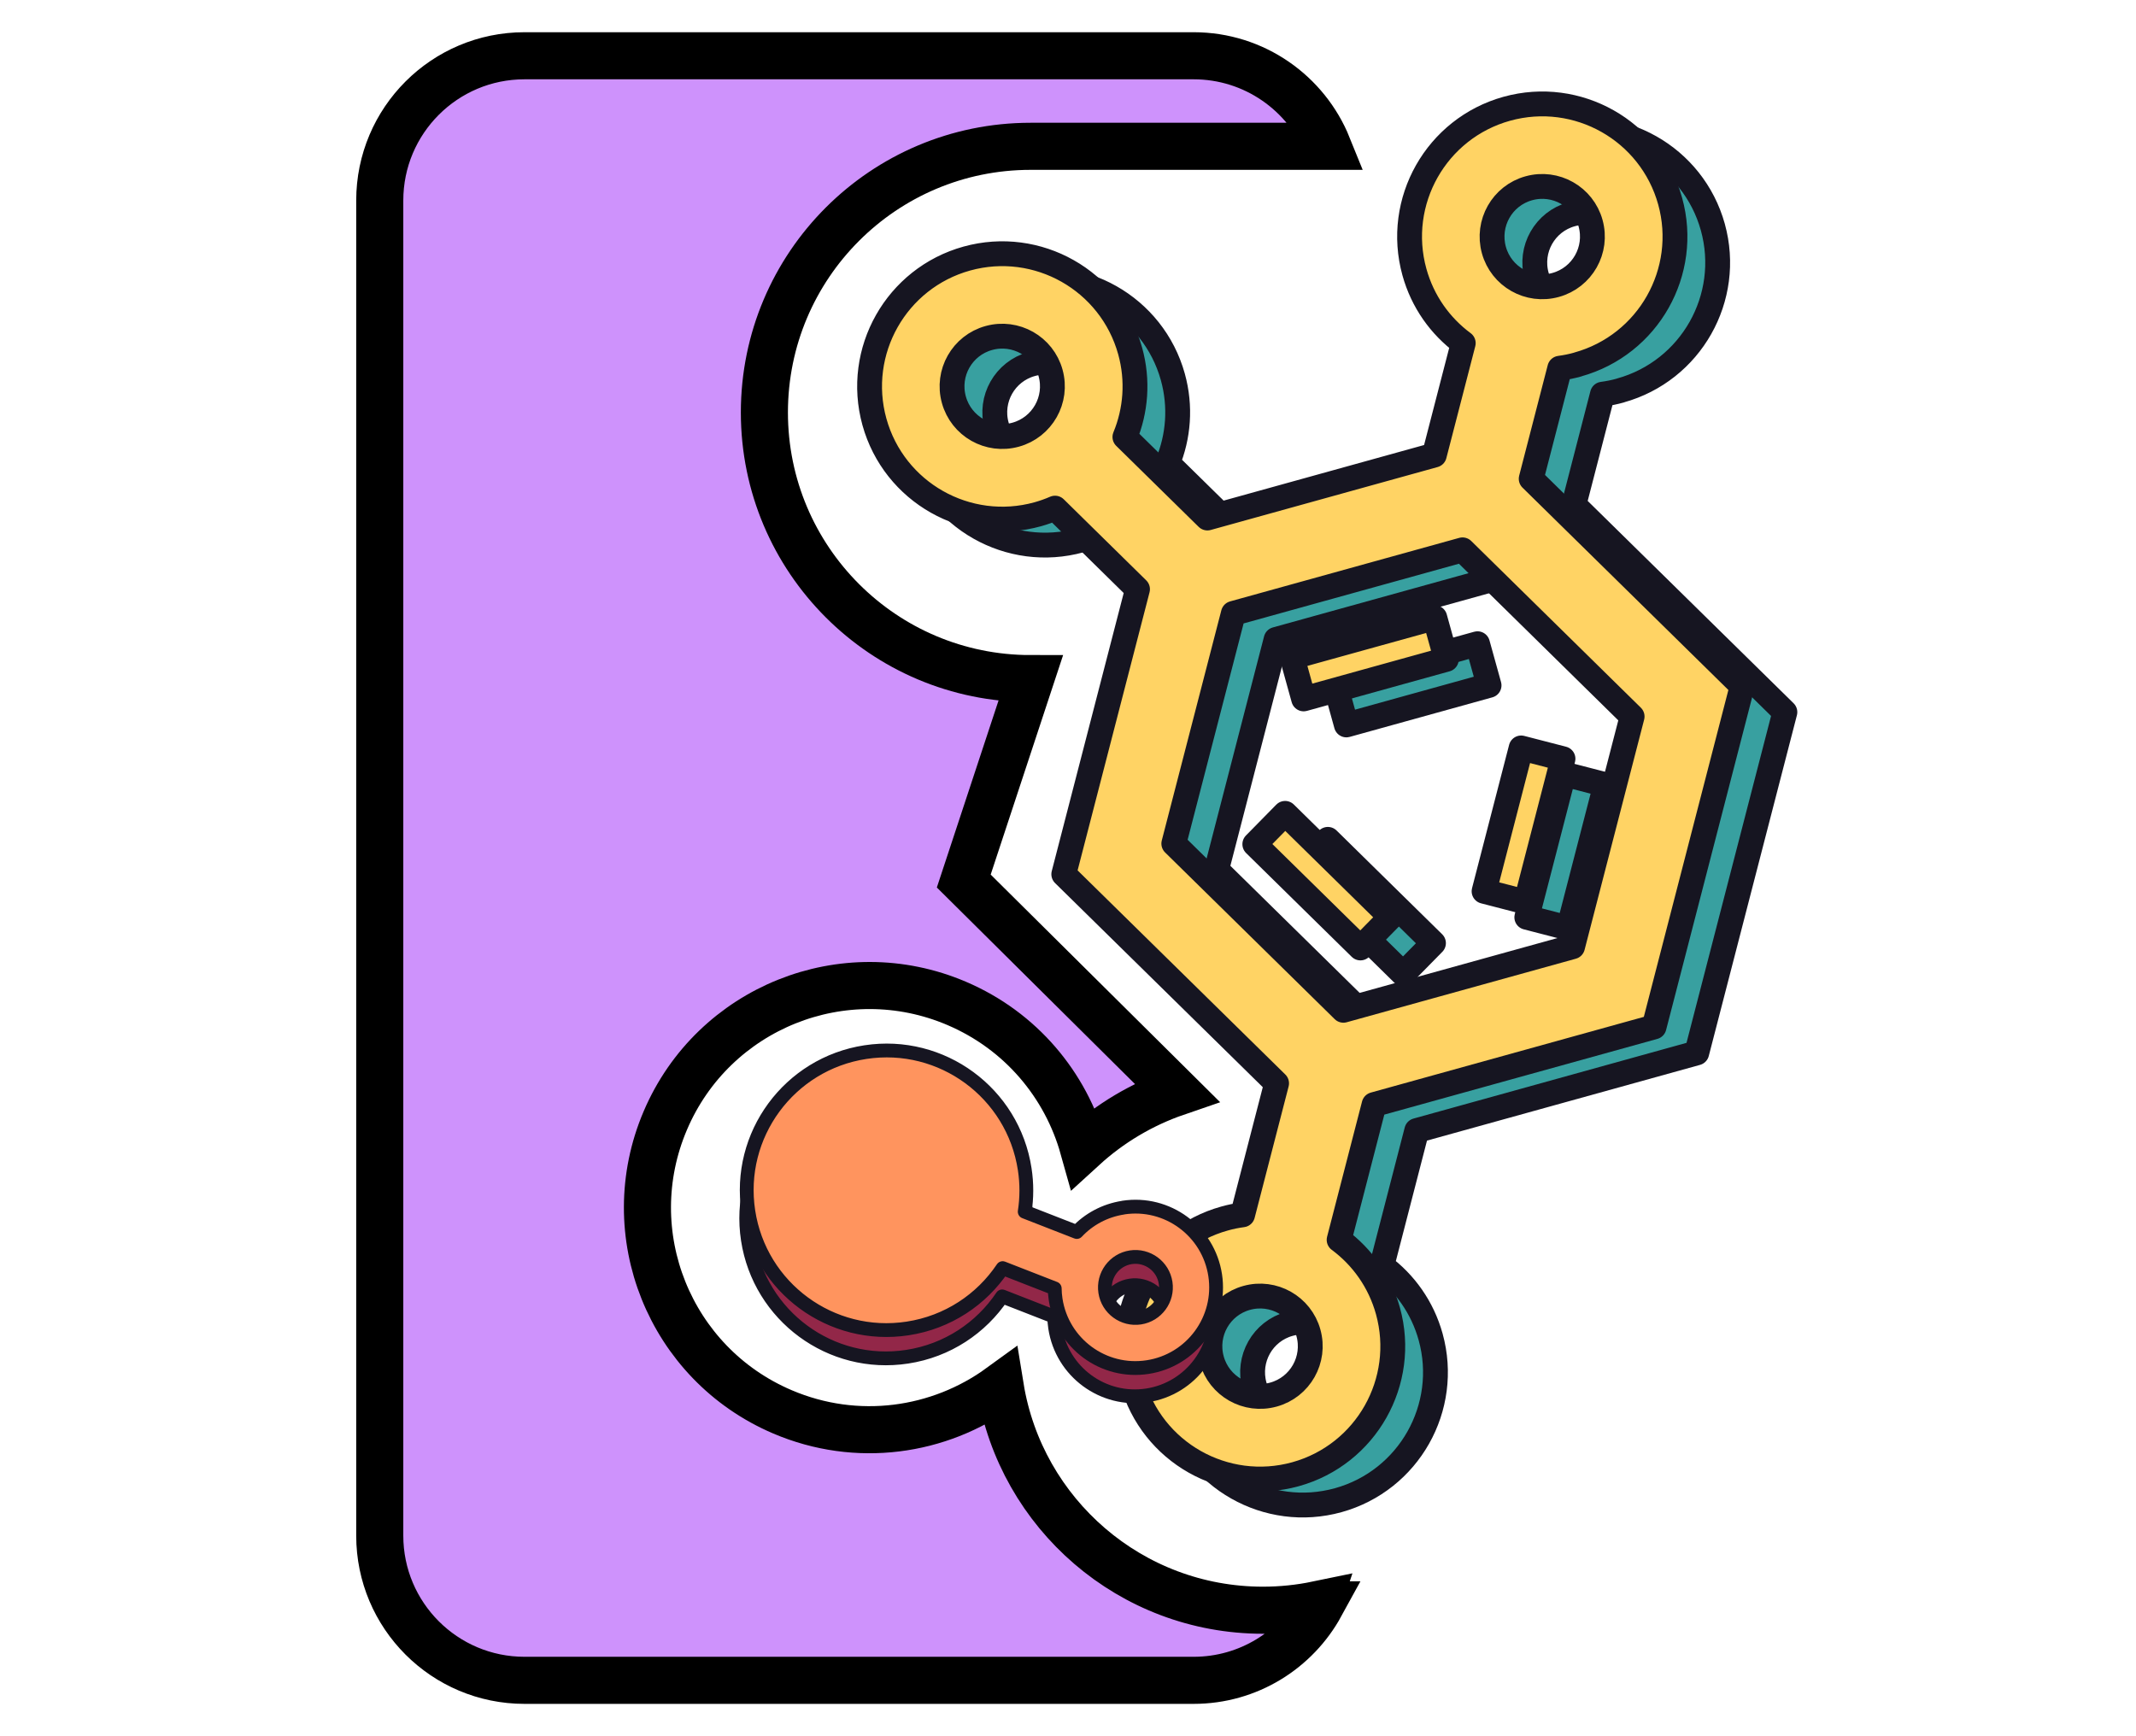
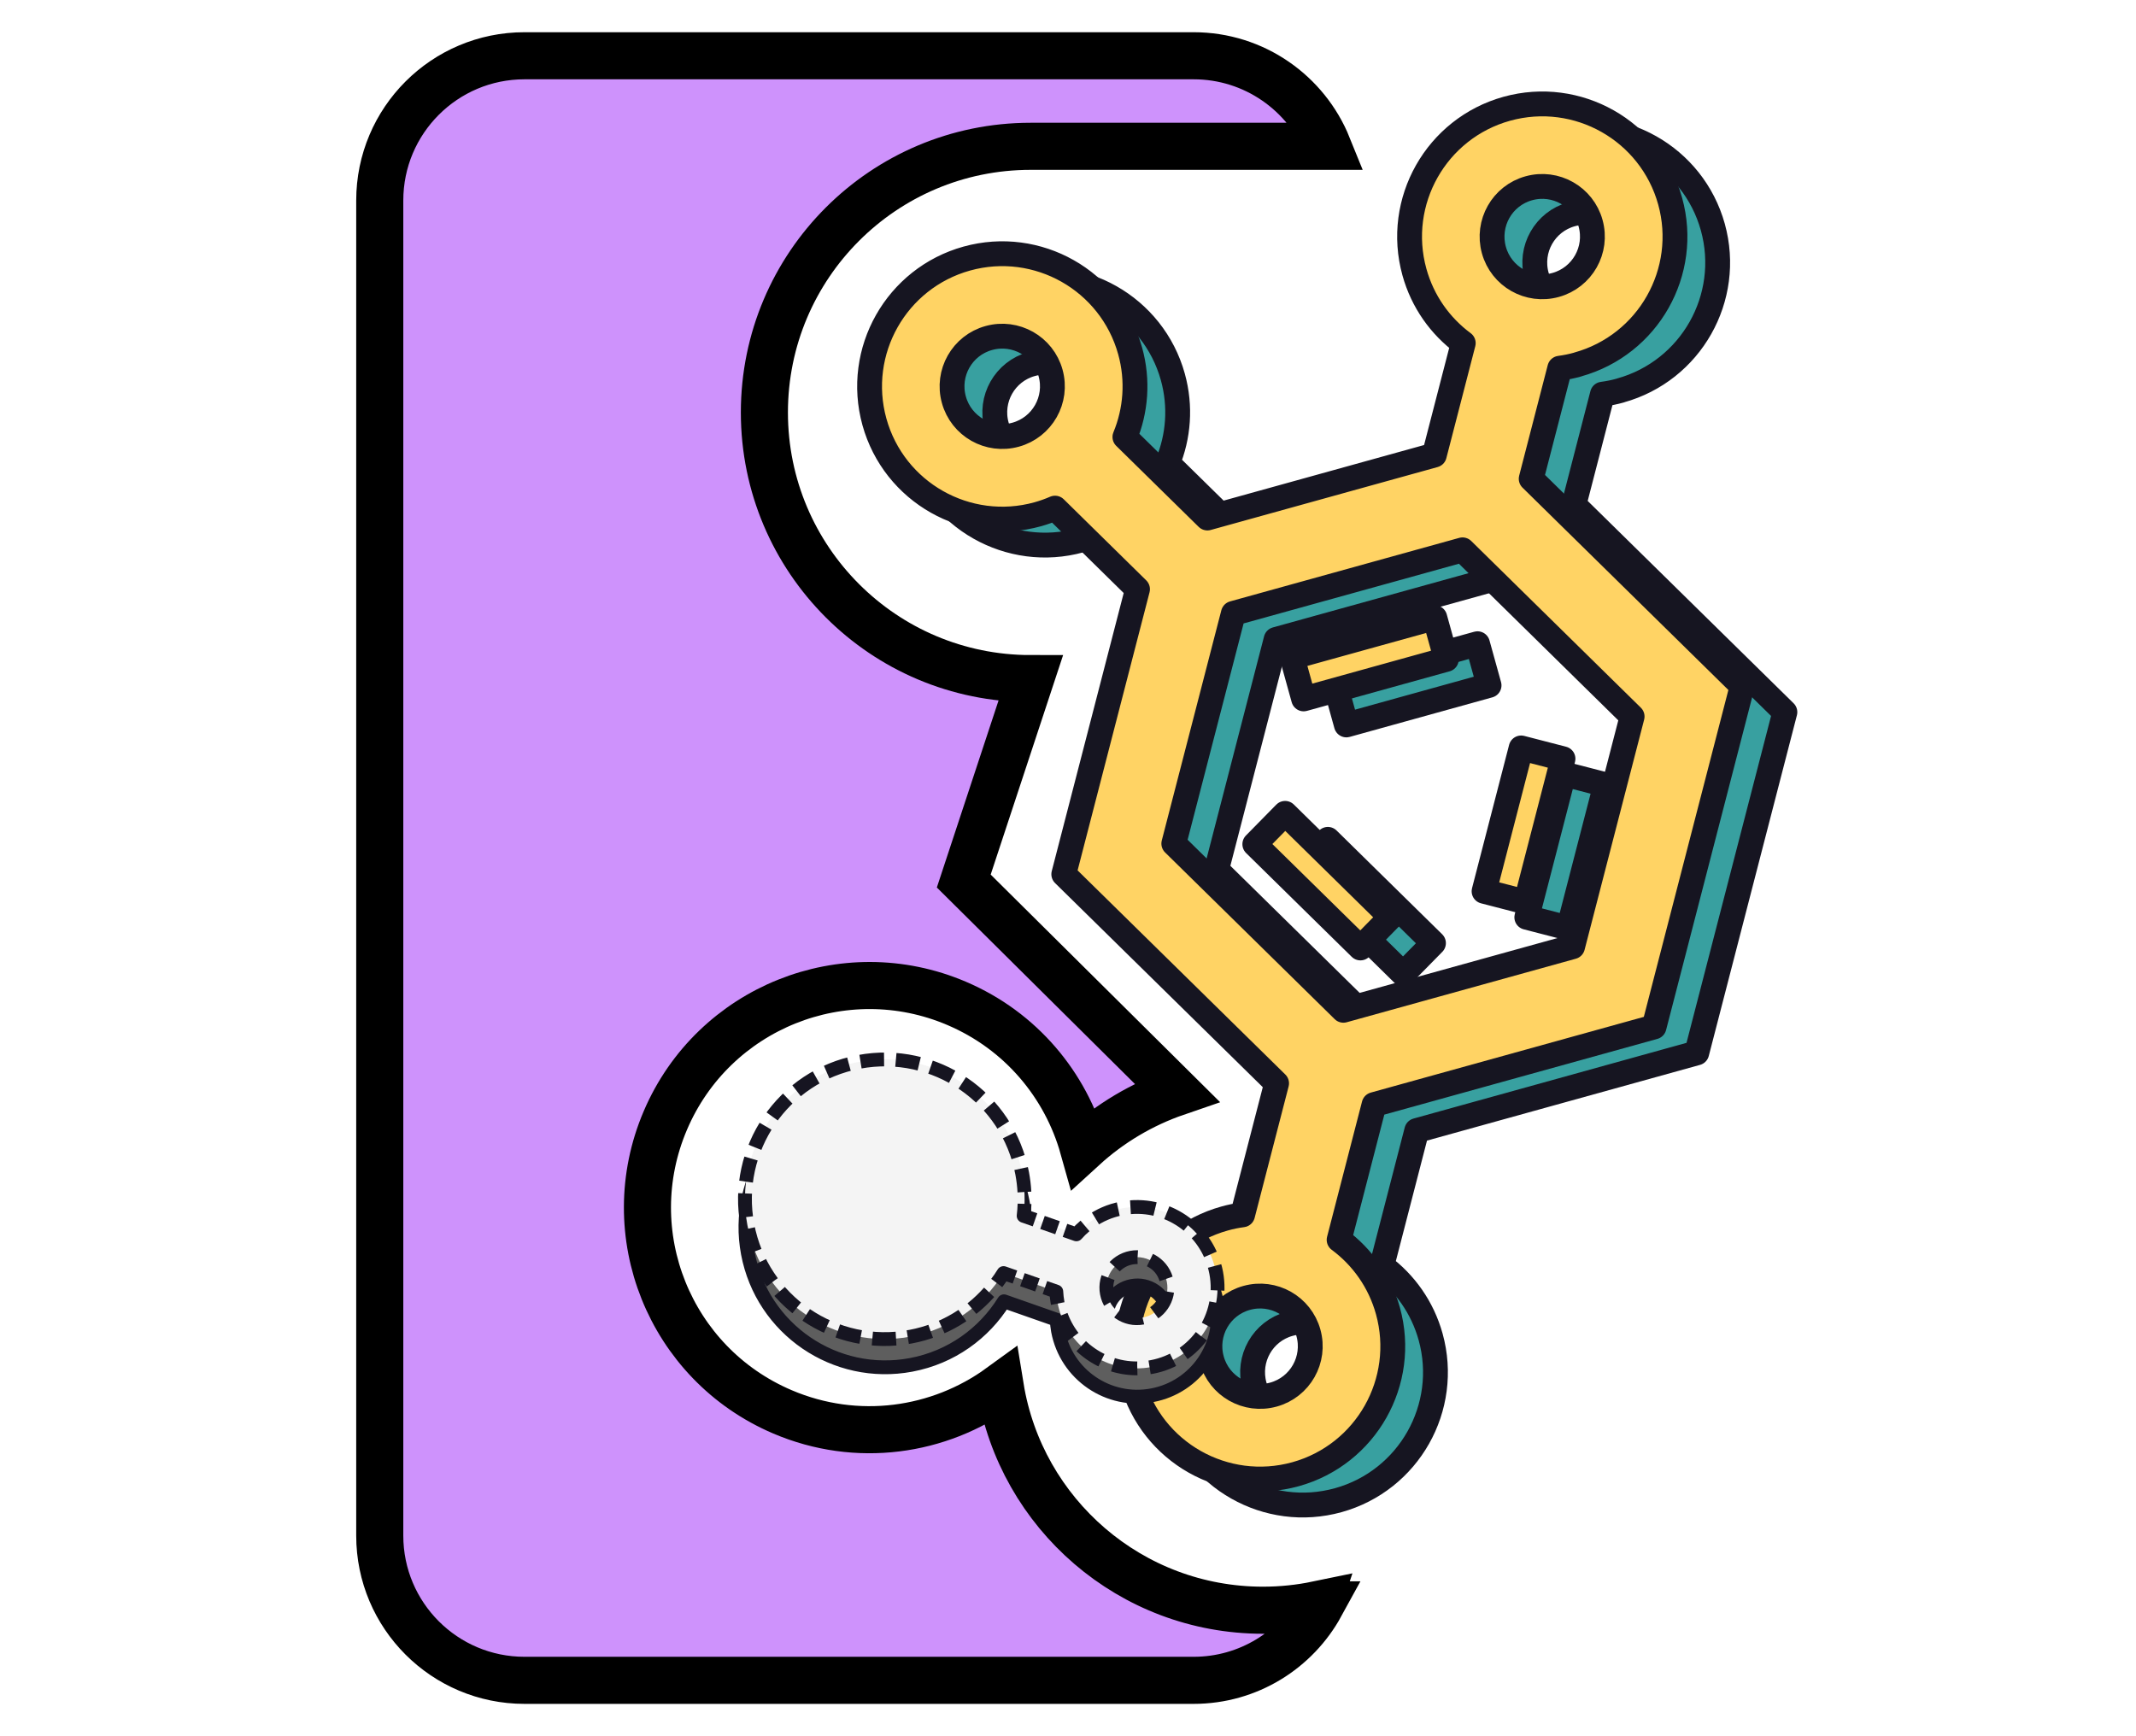
<svg xmlns="http://www.w3.org/2000/svg" id="Layer_1" viewBox="0 0 354.3 287.93">
  <defs>
-     <style>.cls-1{fill:#ce92fc;stroke:#000;stroke-miterlimit:10;stroke-width:7.81px;}.cls-2{stroke-width:4.12px;}.cls-2,.cls-3{fill:none;stroke:#161521;stroke-linejoin:round;}.cls-4{fill:#ff945e;}.cls-5{fill:#38a0a0;}.cls-6{fill:#922748;}.cls-7{fill:#ffd364;}.cls-3{stroke-width:2.29px;}</style>
+     <style>.cls-1{stroke-dasharray:3.93 1.96;}.cls-1,.cls-2,.cls-3,.cls-4,.cls-5,.cls-6,.cls-7{fill:none;stroke:#161521;stroke-linejoin:round;}.cls-1,.cls-3,.cls-4,.cls-5,.cls-6,.cls-7{stroke-width:2.29px;}.cls-8{fill:#ce92fc;stroke:#000;stroke-miterlimit:10;stroke-width:7.81px;}.cls-2{stroke-width:4.12px;}.cls-9{fill:#f4f4f4;}.cls-3{stroke-dasharray:4.1 2.05;}.cls-10{fill:#38a0a0;}.cls-11{fill:#ffd364;}.cls-4{stroke-dasharray:2.64 1.32;}.cls-5{stroke-dasharray:4.24 2.12;}.cls-12{fill:#5e5e5e;}.cls-6{stroke-dasharray:2.64 1.32;}</style>
  </defs>
-   <path class="cls-5" d="M269.27,64.81c11.71-3.25,18.57-15.38,15.33-27.09-3.25-11.71-15.38-18.57-27.09-15.33-11.71,3.25-18.57,15.38-15.33,27.09,1.36,4.91,4.29,8.97,8.1,11.79l-4.8,18.57-37.64,10.44-13.68-13.44c1.81-4.37,2.23-9.36.87-14.27-3.25-11.71-15.38-18.57-27.09-15.33-11.71,3.25-18.57,15.38-15.33,27.09,3.25,11.71,15.38,18.57,27.09,15.33.99-.28,1.95-.62,2.87-1.02l13.68,13.45-12.23,47.28,35.3,34.69-5.64,21.81c-.99.13-1.99.33-2.98.61-11.71,3.25-18.57,15.38-15.33,27.09,3.25,11.71,15.38,18.57,27.09,15.33,11.71-3.25,18.57-15.38,15.33-27.09-1.36-4.91-4.29-8.97-8.1-11.79l5.8-22.44,46.44-12.88,14.62-56.53-35-34.4,4.74-18.34c.99-.13,1.99-.33,2.98-.61ZM261.16,35.59c4.43-1.23,9.02,1.37,10.24,5.8,1.23,4.43-1.37,9.02-5.8,10.24-4.43,1.23-9.02-1.37-10.24-5.8-1.23-4.43,1.37-9.02,5.8-10.24ZM165.79,70.67c-1.23-4.43,1.37-9.02,5.8-10.24,4.43-1.23,9.02,1.37,10.24,5.8,1.23,4.43-1.37,9.02-5.8,10.24-4.43,1.23-9.02-1.37-10.24-5.8ZM218.79,235.69c-4.43,1.23-9.02-1.37-10.24-5.8-1.23-4.43,1.37-9.02,5.8-10.24,4.43-1.23,9.02,1.37,10.24,5.8,1.23,4.43-1.37,9.02-5.8,10.24ZM268.41,161.41l-38.01,10.54-28.13-27.65,9.88-38.19,38.01-10.54,28.13,27.65-9.88,38.19Z" />
-   <rect class="cls-5" x="222.4" y="109.98" width="24.56" height="7.17" transform="translate(-21.81 66.84) rotate(-15.5)" />
-   <rect class="cls-5" x="223.4" y="138.17" width="7.17" height="24.56" transform="translate(-39.42 206.89) rotate(-45.5)" />
-   <rect class="cls-5" x="248" y="137.63" width="24.56" height="7.17" transform="translate(58.39 357.85) rotate(-75.5)" />
+   <path class="cls-10" d="M269.27,64.81c11.71-3.25,18.57-15.38,15.33-27.09-3.25-11.71-15.38-18.57-27.09-15.33-11.71,3.25-18.57,15.38-15.33,27.09,1.36,4.91,4.29,8.97,8.1,11.79l-4.8,18.57-37.64,10.44-13.68-13.44c1.81-4.37,2.23-9.36.87-14.27-3.25-11.71-15.38-18.57-27.09-15.33-11.71,3.25-18.57,15.38-15.33,27.09,3.25,11.71,15.38,18.57,27.09,15.33.99-.28,1.95-.62,2.87-1.02l13.68,13.45-12.23,47.28,35.3,34.69-5.64,21.81c-.99.13-1.99.33-2.98.61-11.71,3.25-18.57,15.38-15.33,27.09,3.25,11.71,15.38,18.57,27.09,15.33,11.71-3.25,18.57-15.38,15.33-27.09-1.36-4.91-4.29-8.97-8.1-11.79l5.8-22.44,46.44-12.88,14.62-56.53-35-34.4,4.74-18.34c.99-.13,1.99-.33,2.98-.61ZM261.16,35.59c4.43-1.23,9.02,1.37,10.24,5.8,1.23,4.43-1.37,9.02-5.8,10.24-4.43,1.23-9.02-1.37-10.24-5.8-1.23-4.43,1.37-9.02,5.8-10.24ZM165.79,70.67c-1.23-4.43,1.37-9.02,5.8-10.24,4.43-1.23,9.02,1.37,10.24,5.8,1.23,4.43-1.37,9.02-5.8,10.24-4.43,1.23-9.02-1.37-10.24-5.8ZM218.79,235.69c-4.43,1.23-9.02-1.37-10.24-5.8-1.23-4.43,1.37-9.02,5.8-10.24s9.02,1.37,10.24,5.8c1.23,4.43-1.37,9.02-5.8,10.24ZM268.41,161.41l-38.01,10.54-28.13-27.65,9.88-38.19,38.01-10.54,28.13,27.65-9.88,38.19Z" />
+   <rect class="cls-10" x="222.4" y="109.98" width="24.56" height="7.17" transform="translate(-21.81 66.84) rotate(-15.5)" />
+   <rect class="cls-10" x="223.4" y="138.17" width="7.17" height="24.56" transform="translate(-39.42 206.89) rotate(-45.5)" />
+   <rect class="cls-10" x="248" y="137.63" width="24.56" height="7.17" transform="translate(58.39 357.85) rotate(-75.5)" />
  <path class="cls-2" d="M268.78,64.77c11.71-3.25,18.57-15.38,15.33-27.09-3.25-11.71-15.38-18.57-27.09-15.33-11.71,3.25-18.57,15.38-15.33,27.09,1.36,4.91,4.29,8.97,8.1,11.79l-4.8,18.57-37.64,10.44-13.68-13.44c1.81-4.37,2.23-9.36.87-14.27-3.25-11.71-15.38-18.57-27.09-15.33-11.71,3.25-18.57,15.38-15.33,27.09,3.25,11.71,15.38,18.57,27.09,15.33.99-.28,1.95-.62,2.87-1.02l13.68,13.45-12.23,47.28,35.3,34.69-5.64,21.81c-.99.13-1.99.33-2.98.61-11.71,3.25-18.57,15.38-15.33,27.09,3.25,11.71,15.38,18.57,27.09,15.33,11.71-3.25,18.57-15.38,15.33-27.09-1.36-4.91-4.29-8.97-8.1-11.79l5.8-22.44,46.44-12.88,14.62-56.53-35-34.4,4.74-18.34c.99-.13,1.99-.33,2.98-.61ZM260.68,35.54c4.43-1.23,9.02,1.37,10.24,5.8,1.23,4.43-1.37,9.02-5.8,10.24-4.43,1.23-9.02-1.37-10.24-5.8-1.23-4.43,1.37-9.02,5.8-10.24ZM165.31,70.63c-1.23-4.43,1.37-9.02,5.8-10.24,4.43-1.23,9.02,1.37,10.24,5.8,1.23,4.43-1.37,9.02-5.8,10.24-4.43,1.23-9.02-1.37-10.24-5.8ZM218.31,235.65c-4.43,1.23-9.02-1.37-10.24-5.8s1.37-9.02,5.8-10.24c4.43-1.23,9.02,1.37,10.24,5.8,1.23,4.43-1.37,9.02-5.8,10.24ZM267.93,161.37l-38.01,10.54-28.13-27.65,9.88-38.19,38.01-10.54,28.13,27.65-9.88,38.19Z" />
  <rect class="cls-2" x="221.92" y="109.94" width="24.56" height="7.17" transform="translate(-21.82 66.71) rotate(-15.5)" />
  <rect class="cls-2" x="222.92" y="138.13" width="7.17" height="24.56" transform="translate(-39.54 206.53) rotate(-45.5)" />
  <rect class="cls-2" x="247.52" y="137.59" width="24.56" height="7.17" transform="translate(58.07 357.35) rotate(-75.5)" />
-   <path class="cls-7" d="M262.18,60.5c11.71-3.25,18.57-15.38,15.33-27.09-3.25-11.71-15.38-18.57-27.09-15.33-11.71,3.25-18.57,15.38-15.33,27.09,1.36,4.91,4.29,8.97,8.1,11.79l-4.8,18.57-37.64,10.44-13.68-13.44c1.81-4.37,2.23-9.36.87-14.27-3.25-11.71-15.38-18.57-27.09-15.33-11.71,3.25-18.57,15.38-15.33,27.09,3.25,11.71,15.38,18.57,27.09,15.33.99-.28,1.95-.62,2.87-1.02l13.68,13.45-12.23,47.28,35.3,34.69-5.64,21.81c-.99.13-1.99.33-2.98.61-11.71,3.25-18.57,15.38-15.33,27.09,3.25,11.71,15.38,18.57,27.09,15.33,11.71-3.25,18.57-15.38,15.33-27.09-1.36-4.91-4.29-8.97-8.1-11.79l5.8-22.44,46.44-12.88,14.62-56.53-35-34.4,4.74-18.34c.99-.13,1.99-.33,2.98-.61ZM254.07,31.27c4.43-1.23,9.02,1.37,10.24,5.8,1.23,4.43-1.37,9.02-5.8,10.24-4.43,1.23-9.02-1.37-10.24-5.8-1.23-4.43,1.37-9.02,5.8-10.24ZM158.71,66.36c-1.23-4.43,1.37-9.02,5.8-10.24s9.02,1.37,10.24,5.8-1.37,9.02-5.8,10.24c-4.43,1.23-9.02-1.37-10.24-5.8ZM211.71,231.38c-4.43,1.23-9.02-1.37-10.24-5.8-1.23-4.43,1.37-9.02,5.8-10.24,4.43-1.23,9.02,1.37,10.24,5.8,1.23,4.43-1.37,9.02-5.8,10.24ZM261.33,157.1l-38.01,10.54-28.13-27.65,9.88-38.19,38.01-10.54,28.13,27.65-9.88,38.19Z" />
-   <rect class="cls-7" x="215.31" y="105.67" width="24.56" height="7.17" transform="translate(-20.92 64.79) rotate(-15.5)" />
-   <rect class="cls-7" x="216.31" y="133.86" width="7.17" height="24.56" transform="translate(-38.46 200.54) rotate(-45.5)" />
-   <rect class="cls-7" x="240.91" y="133.32" width="24.56" height="7.17" transform="translate(57.25 347.75) rotate(-75.5)" />
+   <path class="cls-11" d="M262.18,60.5c11.71-3.25,18.57-15.38,15.33-27.09-3.25-11.71-15.38-18.57-27.09-15.33-11.71,3.25-18.57,15.38-15.33,27.09,1.36,4.91,4.29,8.97,8.1,11.79l-4.8,18.57-37.64,10.44-13.68-13.44c1.81-4.37,2.23-9.36.87-14.27-3.25-11.71-15.38-18.57-27.09-15.33s-18.57,15.38-15.33,27.09c3.25,11.71,15.38,18.57,27.09,15.33.99-.28,1.95-.62,2.87-1.02l13.68,13.45-12.23,47.28,35.3,34.69-5.64,21.81c-.99.13-1.99.33-2.98.61-11.71,3.25-18.57,15.38-15.33,27.09,3.25,11.71,15.38,18.57,27.09,15.33,11.71-3.25,18.57-15.38,15.33-27.09-1.36-4.91-4.29-8.97-8.1-11.79l5.8-22.44,46.44-12.88,14.62-56.53-35-34.4,4.74-18.34c.99-.13,1.99-.33,2.98-.61ZM254.07,31.27c4.43-1.23,9.02,1.37,10.24,5.8,1.23,4.43-1.37,9.02-5.8,10.24-4.43,1.23-9.02-1.37-10.24-5.8-1.23-4.43,1.37-9.02,5.8-10.24ZM158.71,66.36c-1.23-4.43,1.37-9.02,5.8-10.24,4.43-1.23,9.02,1.37,10.24,5.8s-1.37,9.02-5.8,10.24c-4.43,1.23-9.02-1.37-10.24-5.8ZM211.71,231.38c-4.43,1.23-9.02-1.37-10.24-5.8-1.23-4.43,1.37-9.02,5.8-10.24,4.43-1.23,9.02,1.37,10.24,5.8,1.23,4.43-1.37,9.02-5.8,10.24ZM261.33,157.1l-38.01,10.54-28.13-27.65,9.88-38.19,38.01-10.54,28.13,27.65-9.88,38.19Z" />
+   <rect class="cls-11" x="215.31" y="105.67" width="24.56" height="7.17" transform="translate(-20.92 64.79) rotate(-15.5)" />
+   <rect class="cls-11" x="216.31" y="133.86" width="7.17" height="24.56" transform="translate(-38.46 200.54) rotate(-45.5)" />
+   <rect class="cls-11" x="240.91" y="133.32" width="24.56" height="7.17" transform="translate(57.25 347.75) rotate(-75.5)" />
  <path class="cls-2" d="M261.7,60.46c11.71-3.25,18.57-15.38,15.33-27.09-3.25-11.71-15.38-18.57-27.09-15.33-11.71,3.25-18.57,15.38-15.33,27.09,1.36,4.91,4.29,8.97,8.1,11.79l-4.8,18.57-37.64,10.44-13.68-13.44c1.81-4.37,2.23-9.36.87-14.27-3.25-11.71-15.38-18.57-27.09-15.33-11.71,3.25-18.57,15.38-15.33,27.09,3.25,11.71,15.38,18.57,27.09,15.33.99-.28,1.95-.62,2.87-1.02l13.68,13.45-12.23,47.28,35.3,34.69-5.64,21.81c-.99.13-1.99.33-2.98.61-11.71,3.25-18.57,15.38-15.33,27.09,3.25,11.71,15.38,18.57,27.09,15.33,11.71-3.25,18.57-15.38,15.33-27.09-1.36-4.91-4.29-8.97-8.1-11.79l5.8-22.44,46.44-12.88,14.62-56.53-35-34.4,4.74-18.34c.99-.13,1.99-.33,2.98-.61ZM253.59,31.23c4.43-1.23,9.02,1.37,10.24,5.8,1.23,4.43-1.37,9.02-5.8,10.24-4.43,1.23-9.02-1.37-10.24-5.8s1.37-9.02,5.8-10.24ZM158.22,66.31c-1.23-4.43,1.37-9.02,5.8-10.24,4.43-1.23,9.02,1.37,10.24,5.8,1.23,4.43-1.37,9.02-5.8,10.24-4.43,1.23-9.02-1.37-10.24-5.8ZM211.23,231.34c-4.43,1.23-9.02-1.37-10.24-5.8-1.23-4.43,1.37-9.02,5.8-10.24,4.43-1.23,9.02,1.37,10.24,5.8,1.23,4.43-1.37,9.02-5.8,10.24ZM260.84,157.05l-38.01,10.54-28.13-27.65,9.88-38.19,38.01-10.54,28.13,27.65-9.88,38.19Z" />
  <rect class="cls-2" x="214.83" y="105.62" width="24.56" height="7.17" transform="translate(-20.92 64.66) rotate(-15.5)" />
  <rect class="cls-2" x="215.83" y="133.81" width="7.17" height="24.56" transform="translate(-38.58 200.19) rotate(-45.5)" />
  <rect class="cls-2" x="240.43" y="133.28" width="24.56" height="7.17" transform="translate(56.93 347.25) rotate(-75.5)" />
-   <path class="cls-1" d="M218.48,266.19c-2.9.6-5.91.92-8.99.92-21.95,0-40.16-16.02-43.57-37.01-10.14,7.37-23.78,9.38-36.14,4.1-18.71-7.98-27.41-29.62-19.42-48.33,7.98-18.71,29.62-27.41,48.33-19.42,10.68,4.56,18.09,13.56,21,23.93,4.43-4.05,9.69-7.2,15.49-9.19l-35.32-35.04,11.08-33.58c-24.39,0-44.15-19.77-44.15-44.15s19.77-44.15,44.15-44.15h49.3c-3.56-8.81-12.18-15.02-22.26-15.02h-110.98c-13.26,0-24.01,10.75-24.01,24.01v221.47c0,13.26,10.75,24.01,24.01,24.01h110.98c9.1,0,17.01-5.06,21.09-12.52h-.6Z" />
-   <path class="cls-6" d="M186.23,205.02c-3.07.47-5.73,1.94-7.7,4.04l-8.64-3.37c.35-2.28.37-4.65,0-7.05-1.93-12.66-13.76-21.36-26.42-19.42-12.66,1.93-21.36,13.76-19.42,26.42s13.76,21.36,26.42,19.42c6.69-1.02,12.26-4.8,15.76-10.01l8.64,3.37c0,.61.06,1.22.15,1.84,1.12,7.31,7.95,12.33,15.25,11.21s12.33-7.95,11.21-15.25c-1.12-7.31-7.95-12.33-15.25-11.21ZM189.01,223.26c-2.76.42-5.35-1.48-5.77-4.24s1.48-5.35,4.24-5.77c2.76-.42,5.35,1.48,5.77,4.24s-1.48,5.35-4.24,5.77Z" />
-   <path class="cls-3" d="M186.23,205.02c-3.07.47-5.73,1.94-7.7,4.04l-8.64-3.37c.35-2.28.37-4.65,0-7.05-1.93-12.66-13.76-21.36-26.42-19.42-12.66,1.93-21.36,13.76-19.42,26.42s13.76,21.36,26.42,19.42c6.69-1.02,12.26-4.8,15.76-10.01l8.64,3.37c0,.61.06,1.22.15,1.84,1.12,7.31,7.95,12.33,15.25,11.21s12.33-7.95,11.21-15.25c-1.12-7.31-7.95-12.33-15.25-11.21ZM189.01,223.26c-2.76.42-5.35-1.48-5.77-4.24s1.48-5.35,4.24-5.77c2.76-.42,5.35,1.48,5.77,4.24s-1.48,5.35-4.24,5.77Z" />
-   <path class="cls-4" d="M186.31,200.33c-3.07.47-5.73,1.94-7.7,4.04l-8.64-3.37c.35-2.28.37-4.65,0-7.05-1.93-12.66-13.76-21.36-26.42-19.42-12.66,1.93-21.36,13.76-19.42,26.42,1.93,12.66,13.76,21.36,26.42,19.42,6.69-1.02,12.26-4.8,15.76-10.01l8.64,3.37c0,.61.06,1.22.15,1.84,1.12,7.31,7.95,12.33,15.25,11.21,7.31-1.12,12.33-7.95,11.21-15.25-1.12-7.31-7.95-12.33-15.25-11.21ZM189.1,218.57c-2.76.42-5.35-1.48-5.77-4.24-.42-2.76,1.48-5.35,4.24-5.77s5.35,1.48,5.77,4.24-1.48,5.35-4.24,5.77Z" />
-   <path class="cls-3" d="M186.31,200.33c-3.07.47-5.73,1.94-7.7,4.04l-8.64-3.37c.35-2.28.37-4.65,0-7.05-1.93-12.66-13.76-21.36-26.42-19.42-12.66,1.93-21.36,13.76-19.42,26.42,1.93,12.66,13.76,21.36,26.42,19.42,6.69-1.02,12.26-4.8,15.76-10.01l8.64,3.37c0,.61.06,1.22.15,1.84,1.12,7.31,7.95,12.33,15.25,11.21,7.31-1.12,12.33-7.95,11.21-15.25-1.12-7.31-7.95-12.33-15.25-11.21ZM189.1,218.57c-2.76.42-5.35-1.48-5.77-4.24-.42-2.76,1.48-5.35,4.24-5.77s5.35,1.48,5.77,4.24-1.48,5.35-4.24,5.77Z" />
+   <path class="cls-8" d="M218.48,266.19c-2.9.6-5.91.92-8.99.92-21.95,0-40.16-16.02-43.57-37.01-10.14,7.37-23.78,9.38-36.14,4.1-18.71-7.98-27.41-29.62-19.42-48.33,7.98-18.71,29.62-27.41,48.33-19.42,10.68,4.56,18.09,13.56,21,23.93,4.43-4.05,9.69-7.2,15.49-9.19l-35.32-35.04,11.08-33.58c-24.39,0-44.15-19.77-44.15-44.15s19.77-44.15,44.15-44.15h49.3c-3.56-8.81-12.18-15.02-22.26-15.02h-110.98c-13.26,0-24.01,10.75-24.01,24.01v221.47c0,13.26,10.75,24.01,24.01,24.01h110.98c9.1,0,17.01-5.06,21.09-12.52h-.6Z" />
+   <path class="cls-12" d="M186.18,205.14c-3.05.57-5.66,2.14-7.56,4.3l-8.75-3.07c.27-2.29.21-4.66-.24-7.04-2.37-12.59-14.5-20.87-27.08-18.5-12.59,2.37-20.87,14.49-18.5,27.08,2.37,12.59,14.49,20.87,27.08,18.5,6.65-1.25,12.09-5.23,15.4-10.55l8.75,3.07c.03.61.1,1.22.21,1.84,1.37,7.27,8.37,12.05,15.63,10.68,7.27-1.37,12.05-8.37,10.68-15.63-1.37-7.27-8.37-12.05-15.63-10.68ZM189.59,223.27c-2.75.52-5.39-1.29-5.91-4.04-.52-2.75,1.29-5.39,4.04-5.91s5.39,1.29,5.91,4.04c.52,2.75-1.29,5.39-4.04,5.91Z" />
+   <path class="cls-7" d="M186.18,205.14c-3.05.57-5.66,2.14-7.56,4.3l-8.75-3.07c.27-2.29.21-4.66-.24-7.04-2.37-12.59-14.5-20.87-27.08-18.5-12.59,2.37-20.87,14.49-18.5,27.08,2.37,12.59,14.49,20.87,27.08,18.5,6.65-1.25,12.09-5.23,15.4-10.55l8.75,3.07c.03.61.1,1.22.21,1.84,1.37,7.27,8.37,12.05,15.63,10.68,7.27-1.37,12.05-8.37,10.68-15.63-1.37-7.27-8.37-12.05-15.63-10.68ZM189.59,223.27c-2.75.52-5.39-1.29-5.91-4.04-.52-2.75,1.29-5.39,4.04-5.91s5.39,1.29,5.91,4.04c.52,2.75-1.29,5.39-4.04,5.91Z" />
+   <path class="cls-9" d="M186.1,200.45c-3.05.57-5.66,2.14-7.56,4.3l-8.75-3.07c.27-2.29.21-4.66-.24-7.04-2.37-12.59-14.5-20.87-27.08-18.5-12.59,2.37-20.87,14.49-18.5,27.08,2.37,12.59,14.49,20.87,27.08,18.5,6.65-1.25,12.09-5.23,15.4-10.55l8.75,3.07c.03.61.1,1.22.21,1.84,1.37,7.27,8.37,12.05,15.63,10.68,7.27-1.37,12.05-8.37,10.68-15.63-1.37-7.27-8.37-12.05-15.63-10.68ZM189.51,218.58c-2.75.52-5.39-1.29-5.91-4.04-.52-2.75,1.29-5.39,4.04-5.91,2.75-.52,5.39,1.29,5.91,4.04s-1.29,5.39-4.04,5.91Z" />
+   <path class="cls-7" d="M179.97,203.36c-.51.43-.99.9-1.43,1.4l-1.89-.66" />
+   <line class="cls-6" x1="175.41" y1="203.66" x2="172.3" y2="202.57" />
+   <path class="cls-7" d="M171.68,202.35l-1.89-.66c.08-.66.13-1.32.15-1.99" />
+   <path class="cls-1" d="M169.92,197.73c-.05-1.02-.18-2.05-.37-3.08-2.37-12.59-14.49-20.87-27.08-18.5-12.59,2.37-20.87,14.49-18.5,27.08,2.37,12.59,14.49,20.87,27.08,18.5,5.59-1.05,10.33-4.03,13.67-8.12" />
+   <path class="cls-7" d="M165.33,212.83c.4-.53.78-1.08,1.13-1.65l1.89.66" />
+   <line class="cls-4" x1="169.59" y1="212.28" x2="172.7" y2="213.37" />
+   <path class="cls-7" d="M173.32,213.59l1.89.66c.03.61.1,1.22.21,1.84,0,.05.02.1.03.15" />
+   <path class="cls-3" d="M176,218.21c2.2,6.04,8.52,9.78,15.05,8.55,7.27-1.37,12.05-8.37,10.68-15.63-1.37-7.27-8.37-12.05-15.63-10.68-1.99.37-3.78,1.17-5.32,2.28" />
+   <path class="cls-5" d="M189.51,218.58c-2.75.52-5.39-1.29-5.91-4.04-.52-2.75,1.29-5.39,4.04-5.91,2.75-.52,5.39,1.29,5.91,4.04s-1.29,5.39-4.04,5.91Z" />
</svg>
